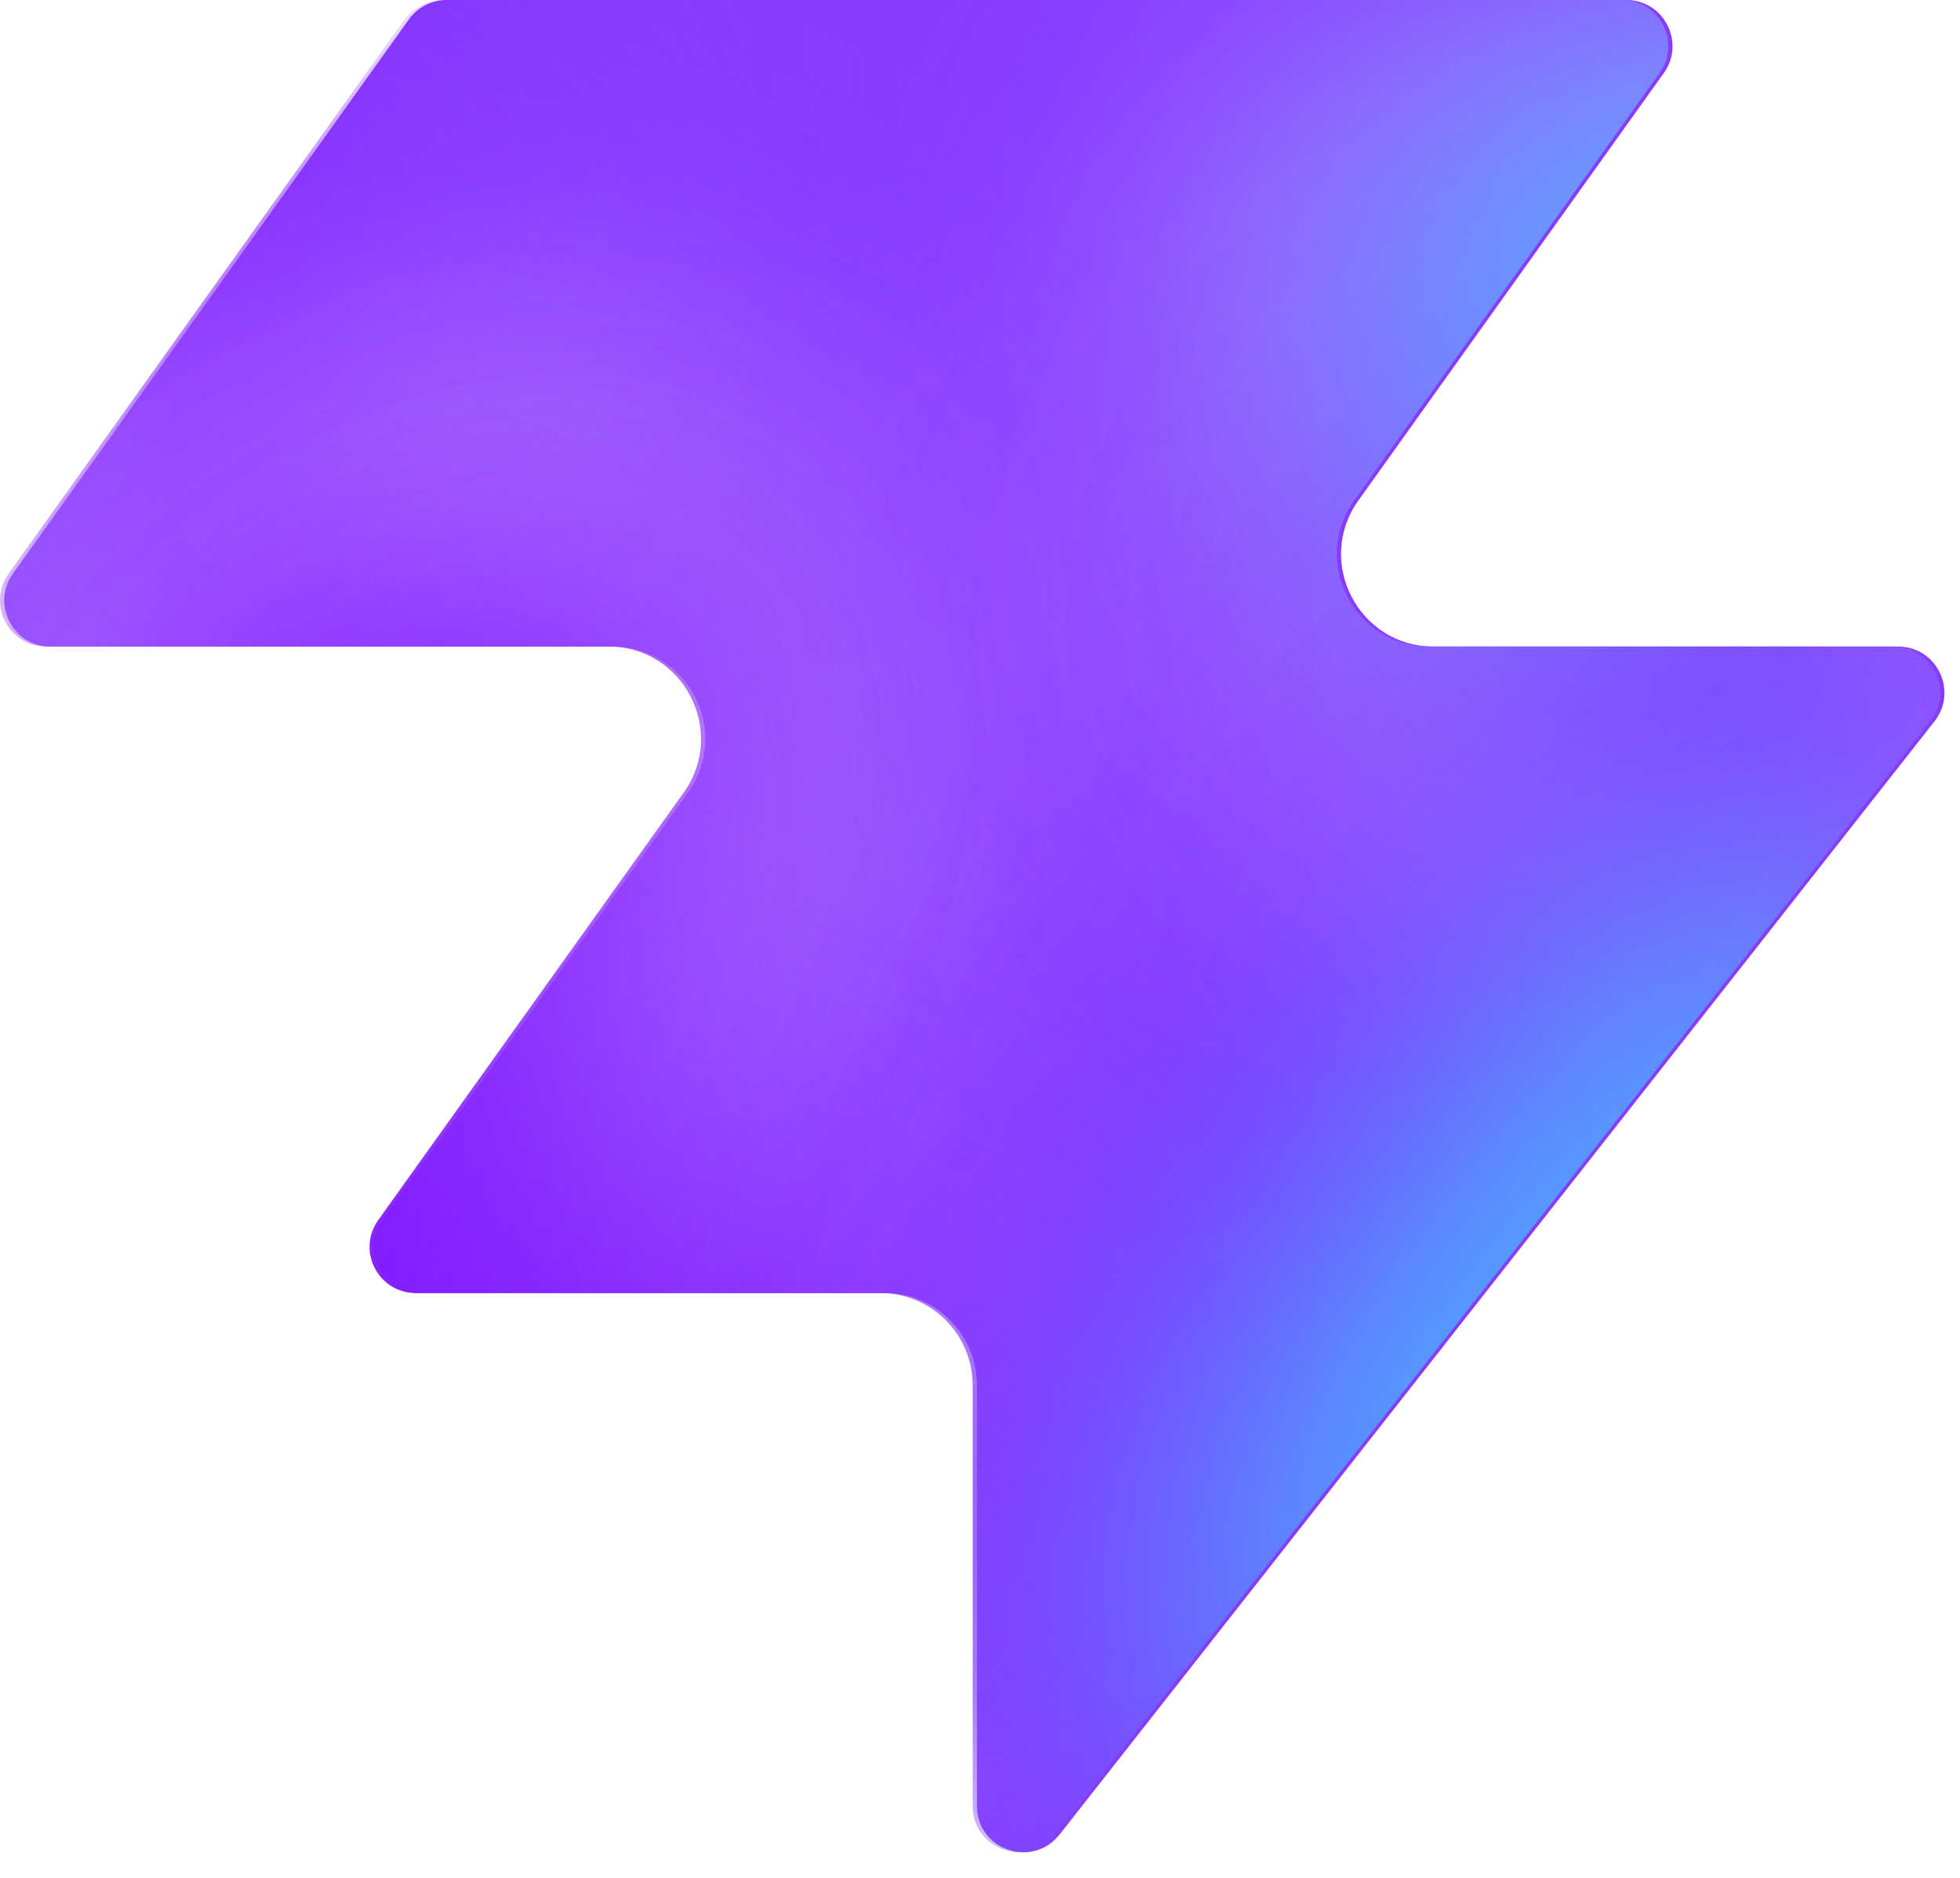
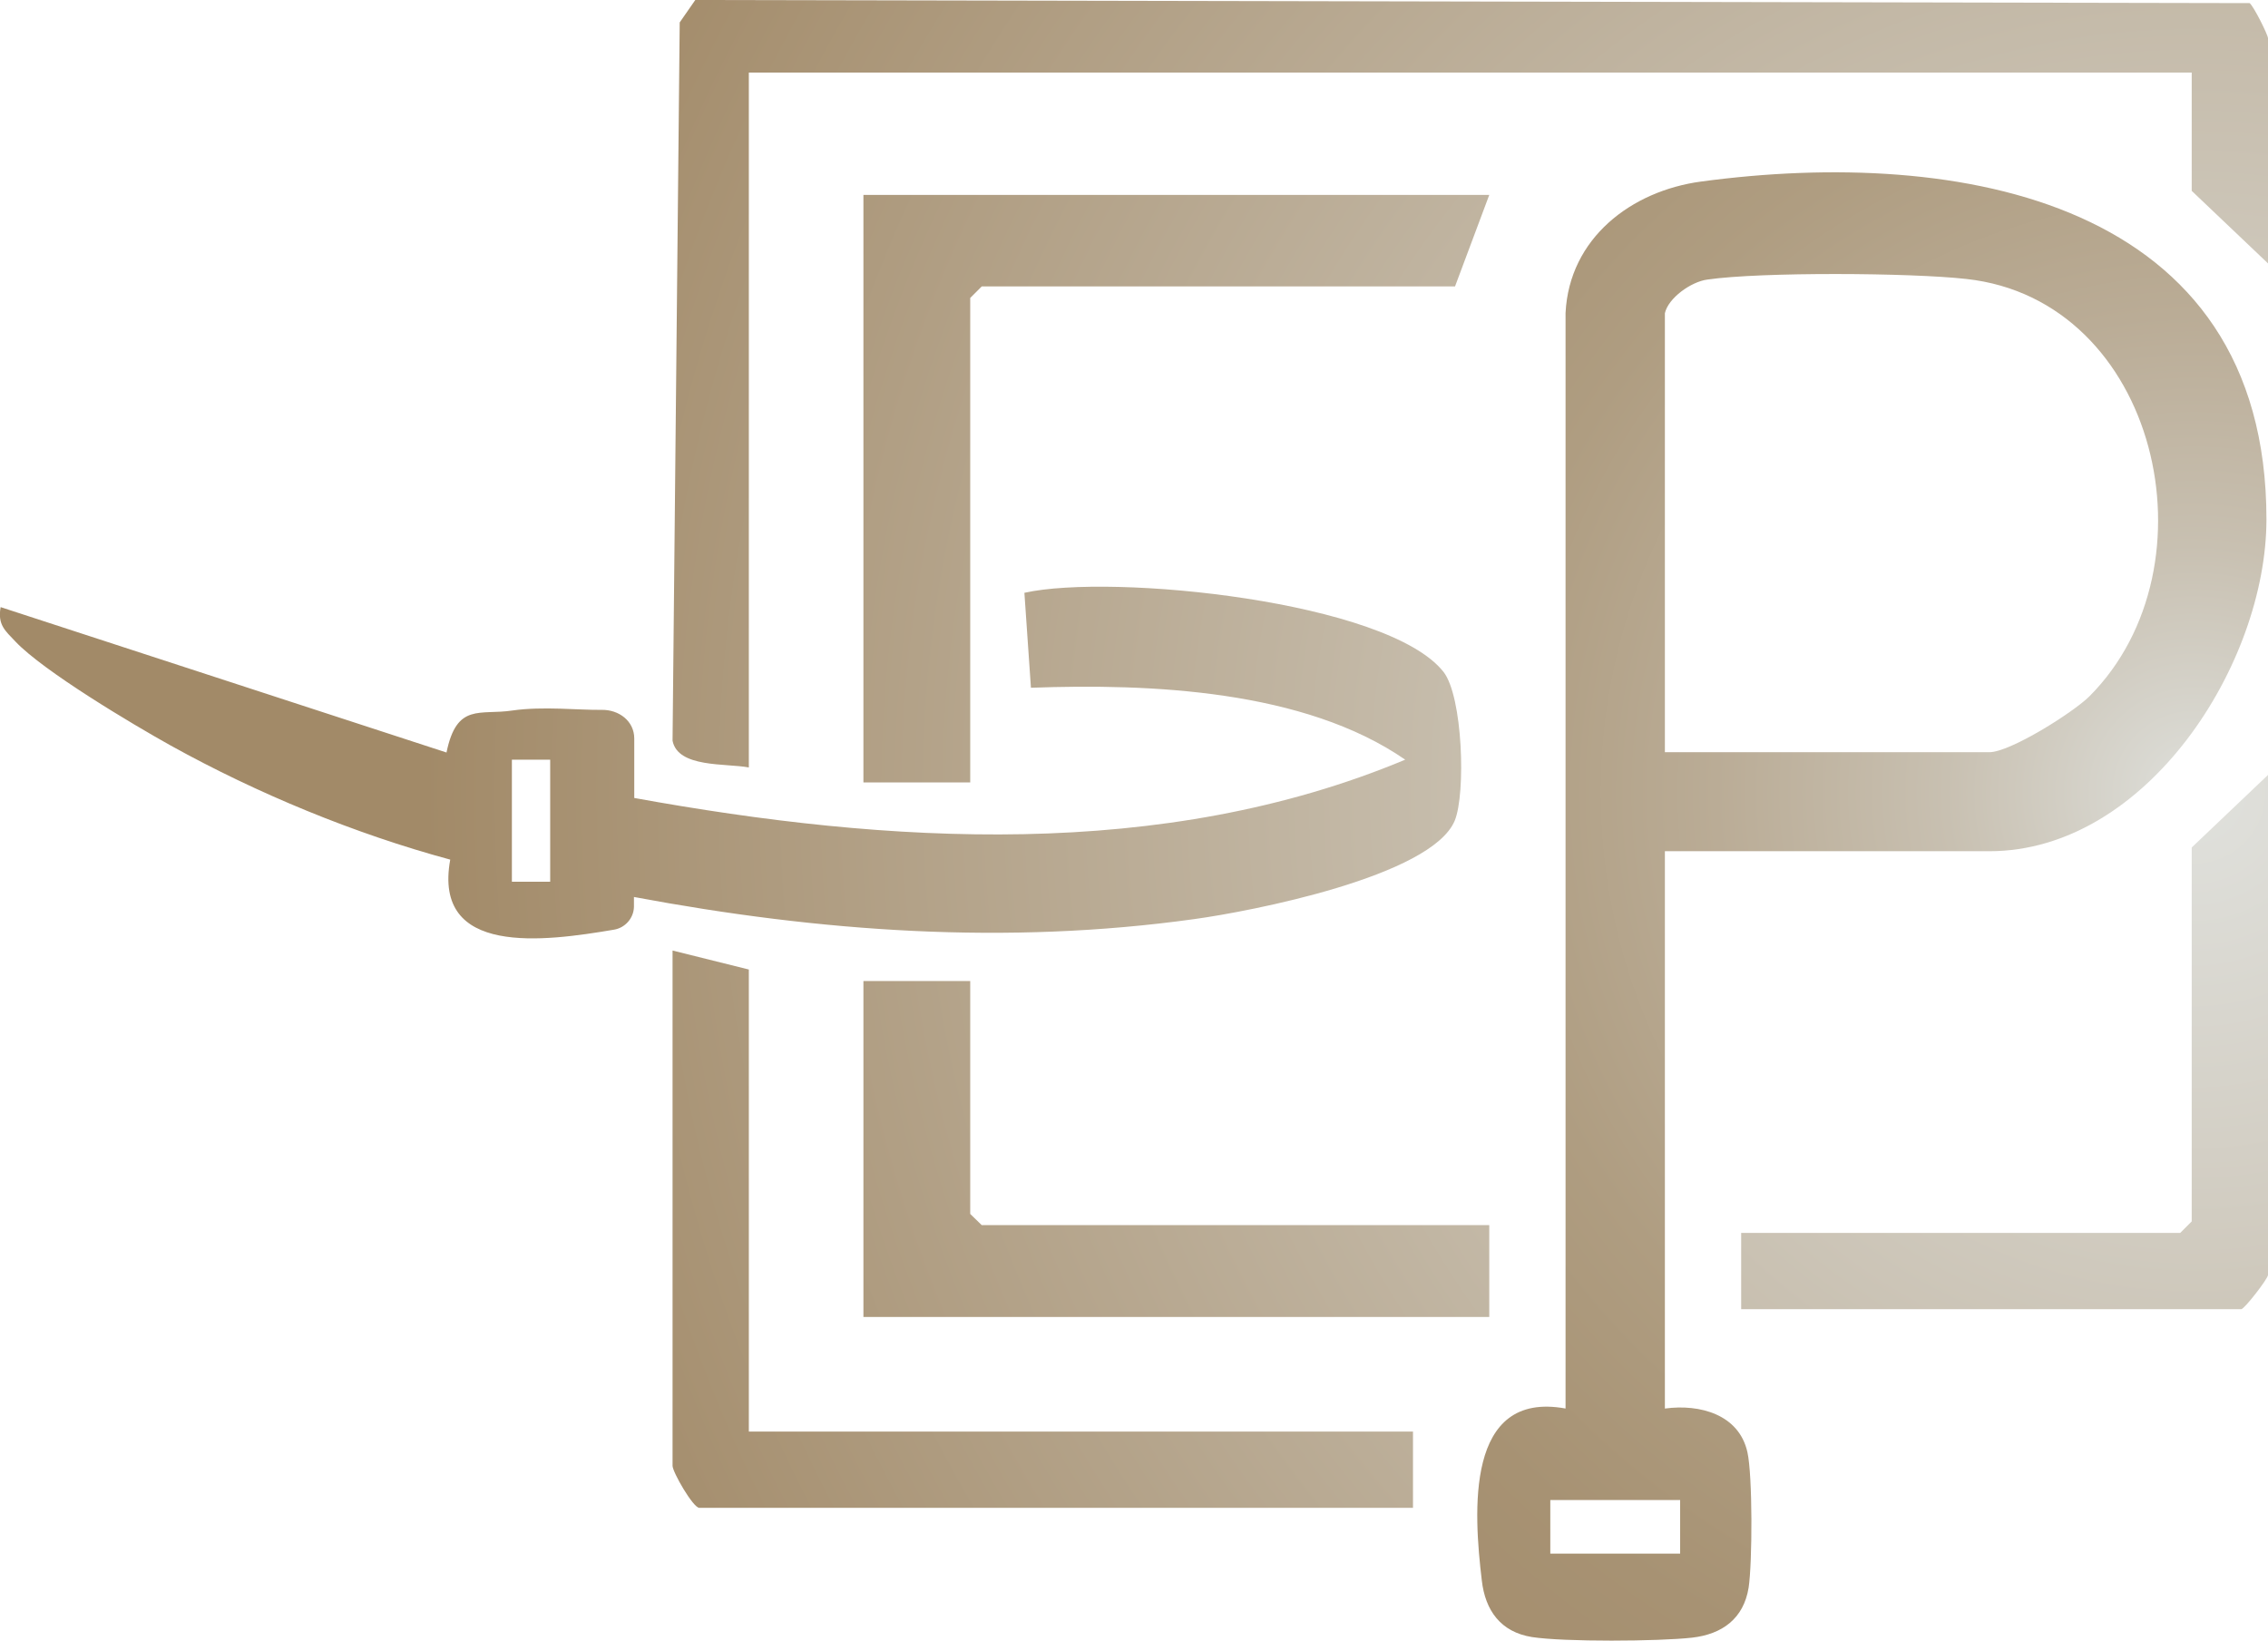
- <svg xmlns="http://www.w3.org/2000/svg" width="48" height="46" fill="none" viewBox="0 0 48 46">
-   <path fill="#863bff" d="M25.946 44.938c-.664.845-2.021.375-2.021-.698V33.937a2.26 2.26 0 0 0-2.262-2.262H10.287c-.92 0-1.456-1.04-.92-1.788l7.48-10.471c1.07-1.497 0-3.578-1.842-3.578H1.237c-.92 0-1.456-1.04-.92-1.788L10.013.474c.214-.297.556-.474.92-.474h28.894c.92 0 1.456 1.04.92 1.788l-7.48 10.471c-1.07 1.498 0 3.579 1.842 3.579h11.377c.943 0 1.473 1.088.89 1.83L25.947 44.94z" style="fill:#863bff;fill:color(display-p3 .525 .23 1);fill-opacity:1" />
-   <mask id="a" width="48" height="46" x="0" y="0" maskUnits="userSpaceOnUse" style="mask-type:alpha">
-     <path fill="#000" d="M25.842 44.938c-.664.844-2.021.375-2.021-.698V33.937a2.26 2.26 0 0 0-2.262-2.262H10.183c-.92 0-1.456-1.04-.92-1.788l7.48-10.471c1.07-1.498 0-3.579-1.842-3.579H1.133c-.92 0-1.456-1.04-.92-1.787L9.91.473c.214-.297.556-.474.92-.474h28.894c.92 0 1.456 1.04.92 1.788l-7.48 10.471c-1.07 1.498 0 3.578 1.842 3.578h11.377c.943 0 1.473 1.088.89 1.832L25.843 44.94z" style="fill:#000;fill-opacity:1" />
-   </mask>
-   <g mask="url(#a)">
-     <g filter="url(#b)">
-       <ellipse cx="5.508" cy="14.704" fill="#ede6ff" rx="5.508" ry="14.704" style="fill:#ede6ff;fill:color(display-p3 .927 .903 1);fill-opacity:1" transform="matrix(.00324 1 1 -.00324 -4.47 31.516)" />
-     </g>
-     <g filter="url(#c)">
-       <ellipse cx="10.399" cy="29.851" fill="#ede6ff" rx="10.399" ry="29.851" style="fill:#ede6ff;fill:color(display-p3 .927 .903 1);fill-opacity:1" transform="matrix(.00324 1 1 -.00324 -39.328 7.883)" />
-     </g>
-     <g filter="url(#d)">
-       <ellipse cx="5.508" cy="30.487" fill="#7e14ff" rx="5.508" ry="30.487" style="fill:#7e14ff;fill:color(display-p3 .492 .077 1);fill-opacity:1" transform="rotate(89.814 -25.913 -14.639)scale(1 -1)" />
-     </g>
-     <g filter="url(#e)">
-       <ellipse cx="5.508" cy="30.599" fill="#7e14ff" rx="5.508" ry="30.599" style="fill:#7e14ff;fill:color(display-p3 .492 .077 1);fill-opacity:1" transform="rotate(89.814 -32.644 -3.334)scale(1 -1)" />
-     </g>
-     <g filter="url(#f)">
-       <ellipse cx="5.508" cy="30.599" fill="#7e14ff" rx="5.508" ry="30.599" style="fill:#7e14ff;fill:color(display-p3 .492 .077 1);fill-opacity:1" transform="matrix(.00324 1 1 -.00324 -34.34 30.47)" />
-     </g>
-     <g filter="url(#g)">
-       <ellipse cx="14.072" cy="22.078" fill="#ede6ff" rx="14.072" ry="22.078" style="fill:#ede6ff;fill:color(display-p3 .927 .903 1);fill-opacity:1" transform="rotate(93.35 24.506 48.493)scale(-1 1)" />
-     </g>
-     <g filter="url(#h)">
-       <ellipse cx="3.47" cy="21.501" fill="#7e14ff" rx="3.47" ry="21.501" style="fill:#7e14ff;fill:color(display-p3 .492 .077 1);fill-opacity:1" transform="rotate(89.009 28.708 47.59)scale(-1 1)" />
-     </g>
-     <g filter="url(#i)">
-       <ellipse cx="3.47" cy="21.501" fill="#7e14ff" rx="3.47" ry="21.501" style="fill:#7e14ff;fill:color(display-p3 .492 .077 1);fill-opacity:1" transform="rotate(89.009 28.708 47.59)scale(-1 1)" />
-     </g>
-     <g filter="url(#j)">
-       <ellipse cx=".387" cy="8.972" fill="#7e14ff" rx="4.407" ry="29.108" style="fill:#7e14ff;fill:color(display-p3 .492 .077 1);fill-opacity:1" transform="rotate(39.51 .387 8.972)" />
-     </g>
-     <g filter="url(#k)">
-       <ellipse cx="47.523" cy="-6.092" fill="#7e14ff" rx="4.407" ry="29.108" style="fill:#7e14ff;fill:color(display-p3 .492 .077 1);fill-opacity:1" transform="rotate(37.892 47.523 -6.092)" />
-     </g>
-     <g filter="url(#l)">
-       <ellipse cx="41.412" cy="6.333" fill="#47bfff" rx="5.971" ry="9.665" style="fill:#47bfff;fill:color(display-p3 .28 .748 1);fill-opacity:1" transform="rotate(37.892 41.412 6.333)" />
-     </g>
-     <g filter="url(#m)">
-       <ellipse cx="-1.879" cy="38.332" fill="#7e14ff" rx="4.407" ry="29.108" style="fill:#7e14ff;fill:color(display-p3 .492 .077 1);fill-opacity:1" transform="rotate(37.892 -1.88 38.332)" />
-     </g>
-     <g filter="url(#n)">
-       <ellipse cx="-1.879" cy="38.332" fill="#7e14ff" rx="4.407" ry="29.108" style="fill:#7e14ff;fill:color(display-p3 .492 .077 1);fill-opacity:1" transform="rotate(37.892 -1.88 38.332)" />
-     </g>
-     <g filter="url(#o)">
-       <ellipse cx="35.651" cy="29.907" fill="#7e14ff" rx="4.407" ry="29.108" style="fill:#7e14ff;fill:color(display-p3 .492 .077 1);fill-opacity:1" transform="rotate(37.892 35.651 29.907)" />
-     </g>
-     <g filter="url(#p)">
-       <ellipse cx="38.418" cy="32.4" fill="#47bfff" rx="5.971" ry="15.297" style="fill:#47bfff;fill:color(display-p3 .28 .748 1);fill-opacity:1" transform="rotate(37.892 38.418 32.4)" />
-     </g>
+ <svg xmlns="http://www.w3.org/2000/svg" xmlns:xlink="http://www.w3.org/1999/xlink" id="Capa_2" data-name="Capa 2" viewBox="0 0 72.84 52.7">
+   <defs>
+     <style>
+       .cls-1 {
+         fill: url(#Degradado_sin_nombre_121-3);
+       }
+ 
+       .cls-2 {
+         fill: url(#Degradado_sin_nombre_121);
+       }
+ 
+       .cls-3 {
+         fill: url(#Degradado_sin_nombre_121-2);
+       }
+ 
+       .cls-4 {
+         fill: url(#Degradado_sin_nombre_121-4);
+       }
+ 
+       .cls-5 {
+         fill: url(#Degradado_sin_nombre_121-6);
+       }
+ 
+       .cls-6 {
+         fill: url(#Degradado_sin_nombre_122);
+       }
+ 
+       .cls-7 {
+         fill: url(#Degradado_sin_nombre_121-5);
+       }
+     </style>
+     <radialGradient id="Degradado_sin_nombre_122" data-name="Degradado sin nombre 122" cx="70.46" cy="25.45" fx="70.46" fy="25.45" r="56.86" gradientUnits="userSpaceOnUse">
+       <stop offset="0" stop-color="#e0e1dd" />
+       <stop offset=".03" stop-color="#d9d8d1" />
+       <stop offset=".14" stop-color="#c8c0b1" />
+       <stop offset=".27" stop-color="#baac96" />
+       <stop offset=".4" stop-color="#af9d81" />
+       <stop offset=".54" stop-color="#a79273" />
+       <stop offset=".72" stop-color="#a38b6a" />
+       <stop offset="1" stop-color="#a28a68" />
+     </radialGradient>
+     <radialGradient id="Degradado_sin_nombre_121" data-name="Degradado sin nombre 121" cx="70.46" cy="25.45" fx="70.46" fy="25.45" r="56.86" gradientUnits="userSpaceOnUse">
+       <stop offset="0" stop-color="#e0e1dd" />
+       <stop offset="1" stop-color="#a28a68" />
+     </radialGradient>
+     <radialGradient id="Degradado_sin_nombre_121-2" data-name="Degradado sin nombre 121" cx="70.46" cy="25.45" fx="70.46" fy="25.45" r="56.86" xlink:href="#Degradado_sin_nombre_121" />
+     <radialGradient id="Degradado_sin_nombre_121-3" data-name="Degradado sin nombre 121" cx="70.46" cy="25.45" fx="70.46" fy="25.45" r="56.86" xlink:href="#Degradado_sin_nombre_121" />
+     <radialGradient id="Degradado_sin_nombre_121-4" data-name="Degradado sin nombre 121" cy="25.45" fy="25.45" r="56.86" xlink:href="#Degradado_sin_nombre_121" />
+     <radialGradient id="Degradado_sin_nombre_121-5" data-name="Degradado sin nombre 121" cx="70.46" cy="25.45" fx="70.46" fy="25.45" r="56.86" xlink:href="#Degradado_sin_nombre_121" />
+     <radialGradient id="Degradado_sin_nombre_121-6" data-name="Degradado sin nombre 121" r="56.86" xlink:href="#Degradado_sin_nombre_121" />
+   </defs>
+   <g id="Capa_1-2" data-name="Capa 1">
+     <path class="cls-6" d="M53.47,45.24v-17.9h10.42c5.06,0,8.9-6.02,8.9-10.66,0-10.28-9.9-11.96-18.15-10.85-2.25.3-4.24,1.82-4.36,4.22v35.19c-3.23-.59-2.95,3.34-2.69,5.52.11.97.61,1.66,1.61,1.82,1.03.16,4.07.14,5.14.02.97-.11,1.66-.61,1.82-1.61.12-.79.13-3.6-.04-4.35-.27-1.21-1.53-1.55-2.64-1.4ZM53.47,10.06c.11-.49.84-1.01,1.36-1.08,1.72-.25,6.55-.22,8.32-.02,6.15.67,8.12,9.22,3.96,13.4-.52.52-2.55,1.8-3.22,1.8h-10.42v-14.1ZM53.96,49.9h-4.17v-1.72h4.17v1.72Z" />
+     <path class="cls-2" d="M38.36,29.52c1.82-.25,7.61-1.37,8.36-3.16.36-.87.26-3.99-.36-4.78-1.79-2.27-10.63-3.17-13.46-2.54l.21,3.05c3.84-.14,8.78.07,12.02,2.31-7.8,3.26-16.6,2.71-24.76,1.23v-1.91c0-.56-.49-.93-1.05-.92-.74.01-1.88-.12-2.86.02-1.05.16-1.79-.26-2.12,1.35L.02,19.5c-.1.57.14.75.48,1.11.9.95,3.75,2.65,4.99,3.34,2.78,1.54,5.9,2.83,8.97,3.66-.57,3.12,3.02,2.63,5.26,2.25.36-.06.63-.37.64-.73v-.32c5.99,1.12,11.96,1.55,18,.71ZM17.67,28.32h-1.23v-3.92h1.23v3.92Z" />
+     <path class="cls-3" d="M72.25.1l-49.92-.1-.5.72-.23,23.07c.17.88,1.72.72,2.45.86V2.33h46.34v3.8l2.45,2.33V1.23c0-.11-.46-1.03-.59-1.13Z" />
+     <polygon class="cls-1" points="31.53 9.2 46.73 9.2 47.83 6.26 27.73 6.26 27.73 25.13 31.16 25.13 31.16 9.57 31.53 9.2" />
+     <path class="cls-4" d="M24.05,31.14l-2.45-.61v16.55c0,.2.66,1.35.86,1.35h22.92v-2.45h-21.33v-14.83Z" />
+     <polygon class="cls-7" points="27.73 31.51 27.73 42.3 47.83 42.3 47.83 39.35 31.53 39.35 31.16 38.99 31.16 31.51 27.73 31.51" />
+     <path class="cls-5" d="M70.39,39.23l-.37.37h-14.1v2.45h16.06c.1,0,.86-.98.86-1.1v-16.06l-2.45,2.33v12.01Z" />
  </g>
-   <defs>
-     <filter id="b" width="60.045" height="41.654" x="-19.77" y="16.149" color-interpolation-filters="sRGB" filterUnits="userSpaceOnUse">
-       <feFlood flood-opacity="0" result="BackgroundImageFix" />
-       <feBlend in="SourceGraphic" in2="BackgroundImageFix" result="shape" />
-       <feGaussianBlur result="effect1_foregroundBlur_2002_17158" stdDeviation="7.659" />
-     </filter>
-     <filter id="c" width="90.34" height="51.437" x="-54.613" y="-7.533" color-interpolation-filters="sRGB" filterUnits="userSpaceOnUse">
-       <feFlood flood-opacity="0" result="BackgroundImageFix" />
-       <feBlend in="SourceGraphic" in2="BackgroundImageFix" result="shape" />
-       <feGaussianBlur result="effect1_foregroundBlur_2002_17158" stdDeviation="7.659" />
-     </filter>
-     <filter id="d" width="79.355" height="29.4" x="-49.64" y="2.03" color-interpolation-filters="sRGB" filterUnits="userSpaceOnUse">
-       <feFlood flood-opacity="0" result="BackgroundImageFix" />
-       <feBlend in="SourceGraphic" in2="BackgroundImageFix" result="shape" />
-       <feGaussianBlur result="effect1_foregroundBlur_2002_17158" stdDeviation="4.596" />
-     </filter>
-     <filter id="e" width="79.579" height="29.4" x="-45.045" y="20.029" color-interpolation-filters="sRGB" filterUnits="userSpaceOnUse">
-       <feFlood flood-opacity="0" result="BackgroundImageFix" />
-       <feBlend in="SourceGraphic" in2="BackgroundImageFix" result="shape" />
-       <feGaussianBlur result="effect1_foregroundBlur_2002_17158" stdDeviation="4.596" />
-     </filter>
-     <filter id="f" width="79.579" height="29.4" x="-43.513" y="21.178" color-interpolation-filters="sRGB" filterUnits="userSpaceOnUse">
-       <feFlood flood-opacity="0" result="BackgroundImageFix" />
-       <feBlend in="SourceGraphic" in2="BackgroundImageFix" result="shape" />
-       <feGaussianBlur result="effect1_foregroundBlur_2002_17158" stdDeviation="4.596" />
-     </filter>
-     <filter id="g" width="74.749" height="58.852" x="15.756" y="-17.901" color-interpolation-filters="sRGB" filterUnits="userSpaceOnUse">
-       <feFlood flood-opacity="0" result="BackgroundImageFix" />
-       <feBlend in="SourceGraphic" in2="BackgroundImageFix" result="shape" />
-       <feGaussianBlur result="effect1_foregroundBlur_2002_17158" stdDeviation="7.659" />
-     </filter>
-     <filter id="h" width="61.377" height="25.362" x="23.548" y="2.284" color-interpolation-filters="sRGB" filterUnits="userSpaceOnUse">
-       <feFlood flood-opacity="0" result="BackgroundImageFix" />
-       <feBlend in="SourceGraphic" in2="BackgroundImageFix" result="shape" />
-       <feGaussianBlur result="effect1_foregroundBlur_2002_17158" stdDeviation="4.596" />
-     </filter>
-     <filter id="i" width="61.377" height="25.362" x="23.548" y="2.284" color-interpolation-filters="sRGB" filterUnits="userSpaceOnUse">
-       <feFlood flood-opacity="0" result="BackgroundImageFix" />
-       <feBlend in="SourceGraphic" in2="BackgroundImageFix" result="shape" />
-       <feGaussianBlur result="effect1_foregroundBlur_2002_17158" stdDeviation="4.596" />
-     </filter>
-     <filter id="j" width="56.045" height="63.649" x="-27.636" y="-22.853" color-interpolation-filters="sRGB" filterUnits="userSpaceOnUse">
-       <feFlood flood-opacity="0" result="BackgroundImageFix" />
-       <feBlend in="SourceGraphic" in2="BackgroundImageFix" result="shape" />
-       <feGaussianBlur result="effect1_foregroundBlur_2002_17158" stdDeviation="4.596" />
-     </filter>
-     <filter id="k" width="54.814" height="64.646" x="20.116" y="-38.415" color-interpolation-filters="sRGB" filterUnits="userSpaceOnUse">
-       <feFlood flood-opacity="0" result="BackgroundImageFix" />
-       <feBlend in="SourceGraphic" in2="BackgroundImageFix" result="shape" />
-       <feGaussianBlur result="effect1_foregroundBlur_2002_17158" stdDeviation="4.596" />
-     </filter>
-     <filter id="l" width="33.541" height="35.313" x="24.641" y="-11.323" color-interpolation-filters="sRGB" filterUnits="userSpaceOnUse">
-       <feFlood flood-opacity="0" result="BackgroundImageFix" />
-       <feBlend in="SourceGraphic" in2="BackgroundImageFix" result="shape" />
-       <feGaussianBlur result="effect1_foregroundBlur_2002_17158" stdDeviation="4.596" />
-     </filter>
-     <filter id="m" width="54.814" height="64.646" x="-29.286" y="6.009" color-interpolation-filters="sRGB" filterUnits="userSpaceOnUse">
-       <feFlood flood-opacity="0" result="BackgroundImageFix" />
-       <feBlend in="SourceGraphic" in2="BackgroundImageFix" result="shape" />
-       <feGaussianBlur result="effect1_foregroundBlur_2002_17158" stdDeviation="4.596" />
-     </filter>
-     <filter id="n" width="54.814" height="64.646" x="-29.286" y="6.009" color-interpolation-filters="sRGB" filterUnits="userSpaceOnUse">
-       <feFlood flood-opacity="0" result="BackgroundImageFix" />
-       <feBlend in="SourceGraphic" in2="BackgroundImageFix" result="shape" />
-       <feGaussianBlur result="effect1_foregroundBlur_2002_17158" stdDeviation="4.596" />
-     </filter>
-     <filter id="o" width="54.814" height="64.646" x="8.244" y="-2.416" color-interpolation-filters="sRGB" filterUnits="userSpaceOnUse">
-       <feFlood flood-opacity="0" result="BackgroundImageFix" />
-       <feBlend in="SourceGraphic" in2="BackgroundImageFix" result="shape" />
-       <feGaussianBlur result="effect1_foregroundBlur_2002_17158" stdDeviation="4.596" />
-     </filter>
-     <filter id="p" width="39.409" height="43.623" x="18.713" y="10.588" color-interpolation-filters="sRGB" filterUnits="userSpaceOnUse">
-       <feFlood flood-opacity="0" result="BackgroundImageFix" />
-       <feBlend in="SourceGraphic" in2="BackgroundImageFix" result="shape" />
-       <feGaussianBlur result="effect1_foregroundBlur_2002_17158" stdDeviation="4.596" />
-     </filter>
-   </defs>
</svg>
